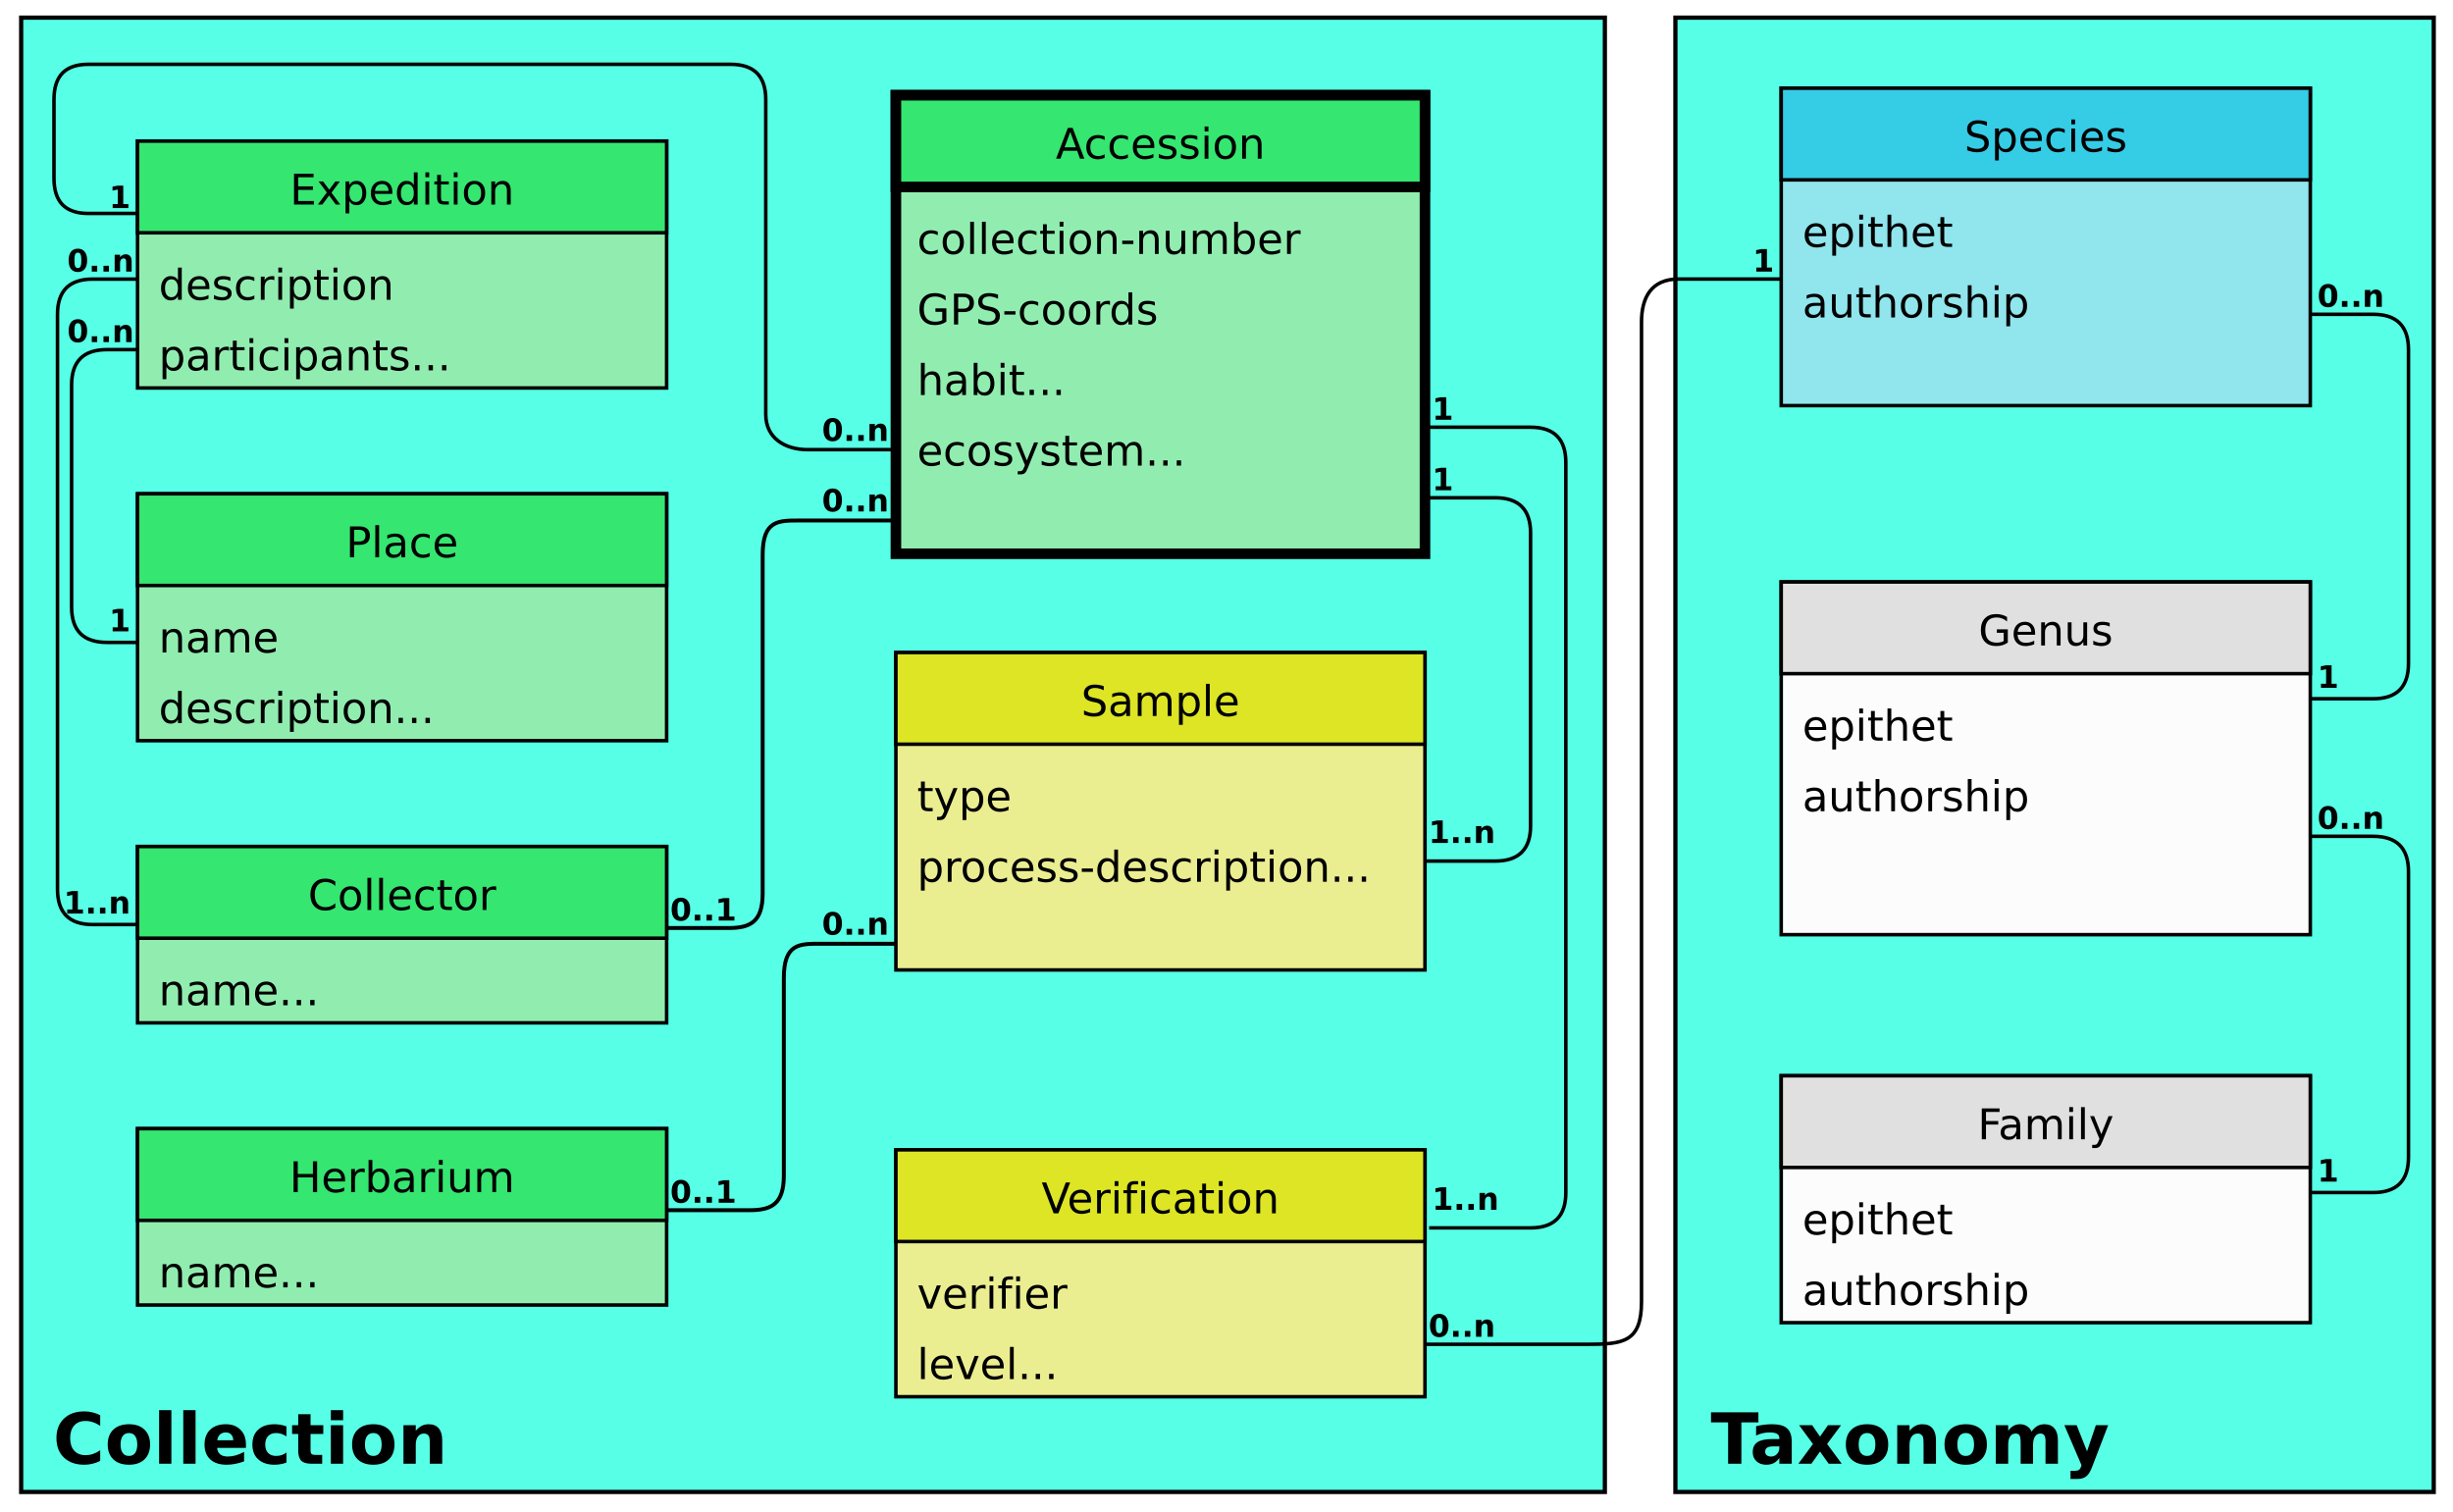
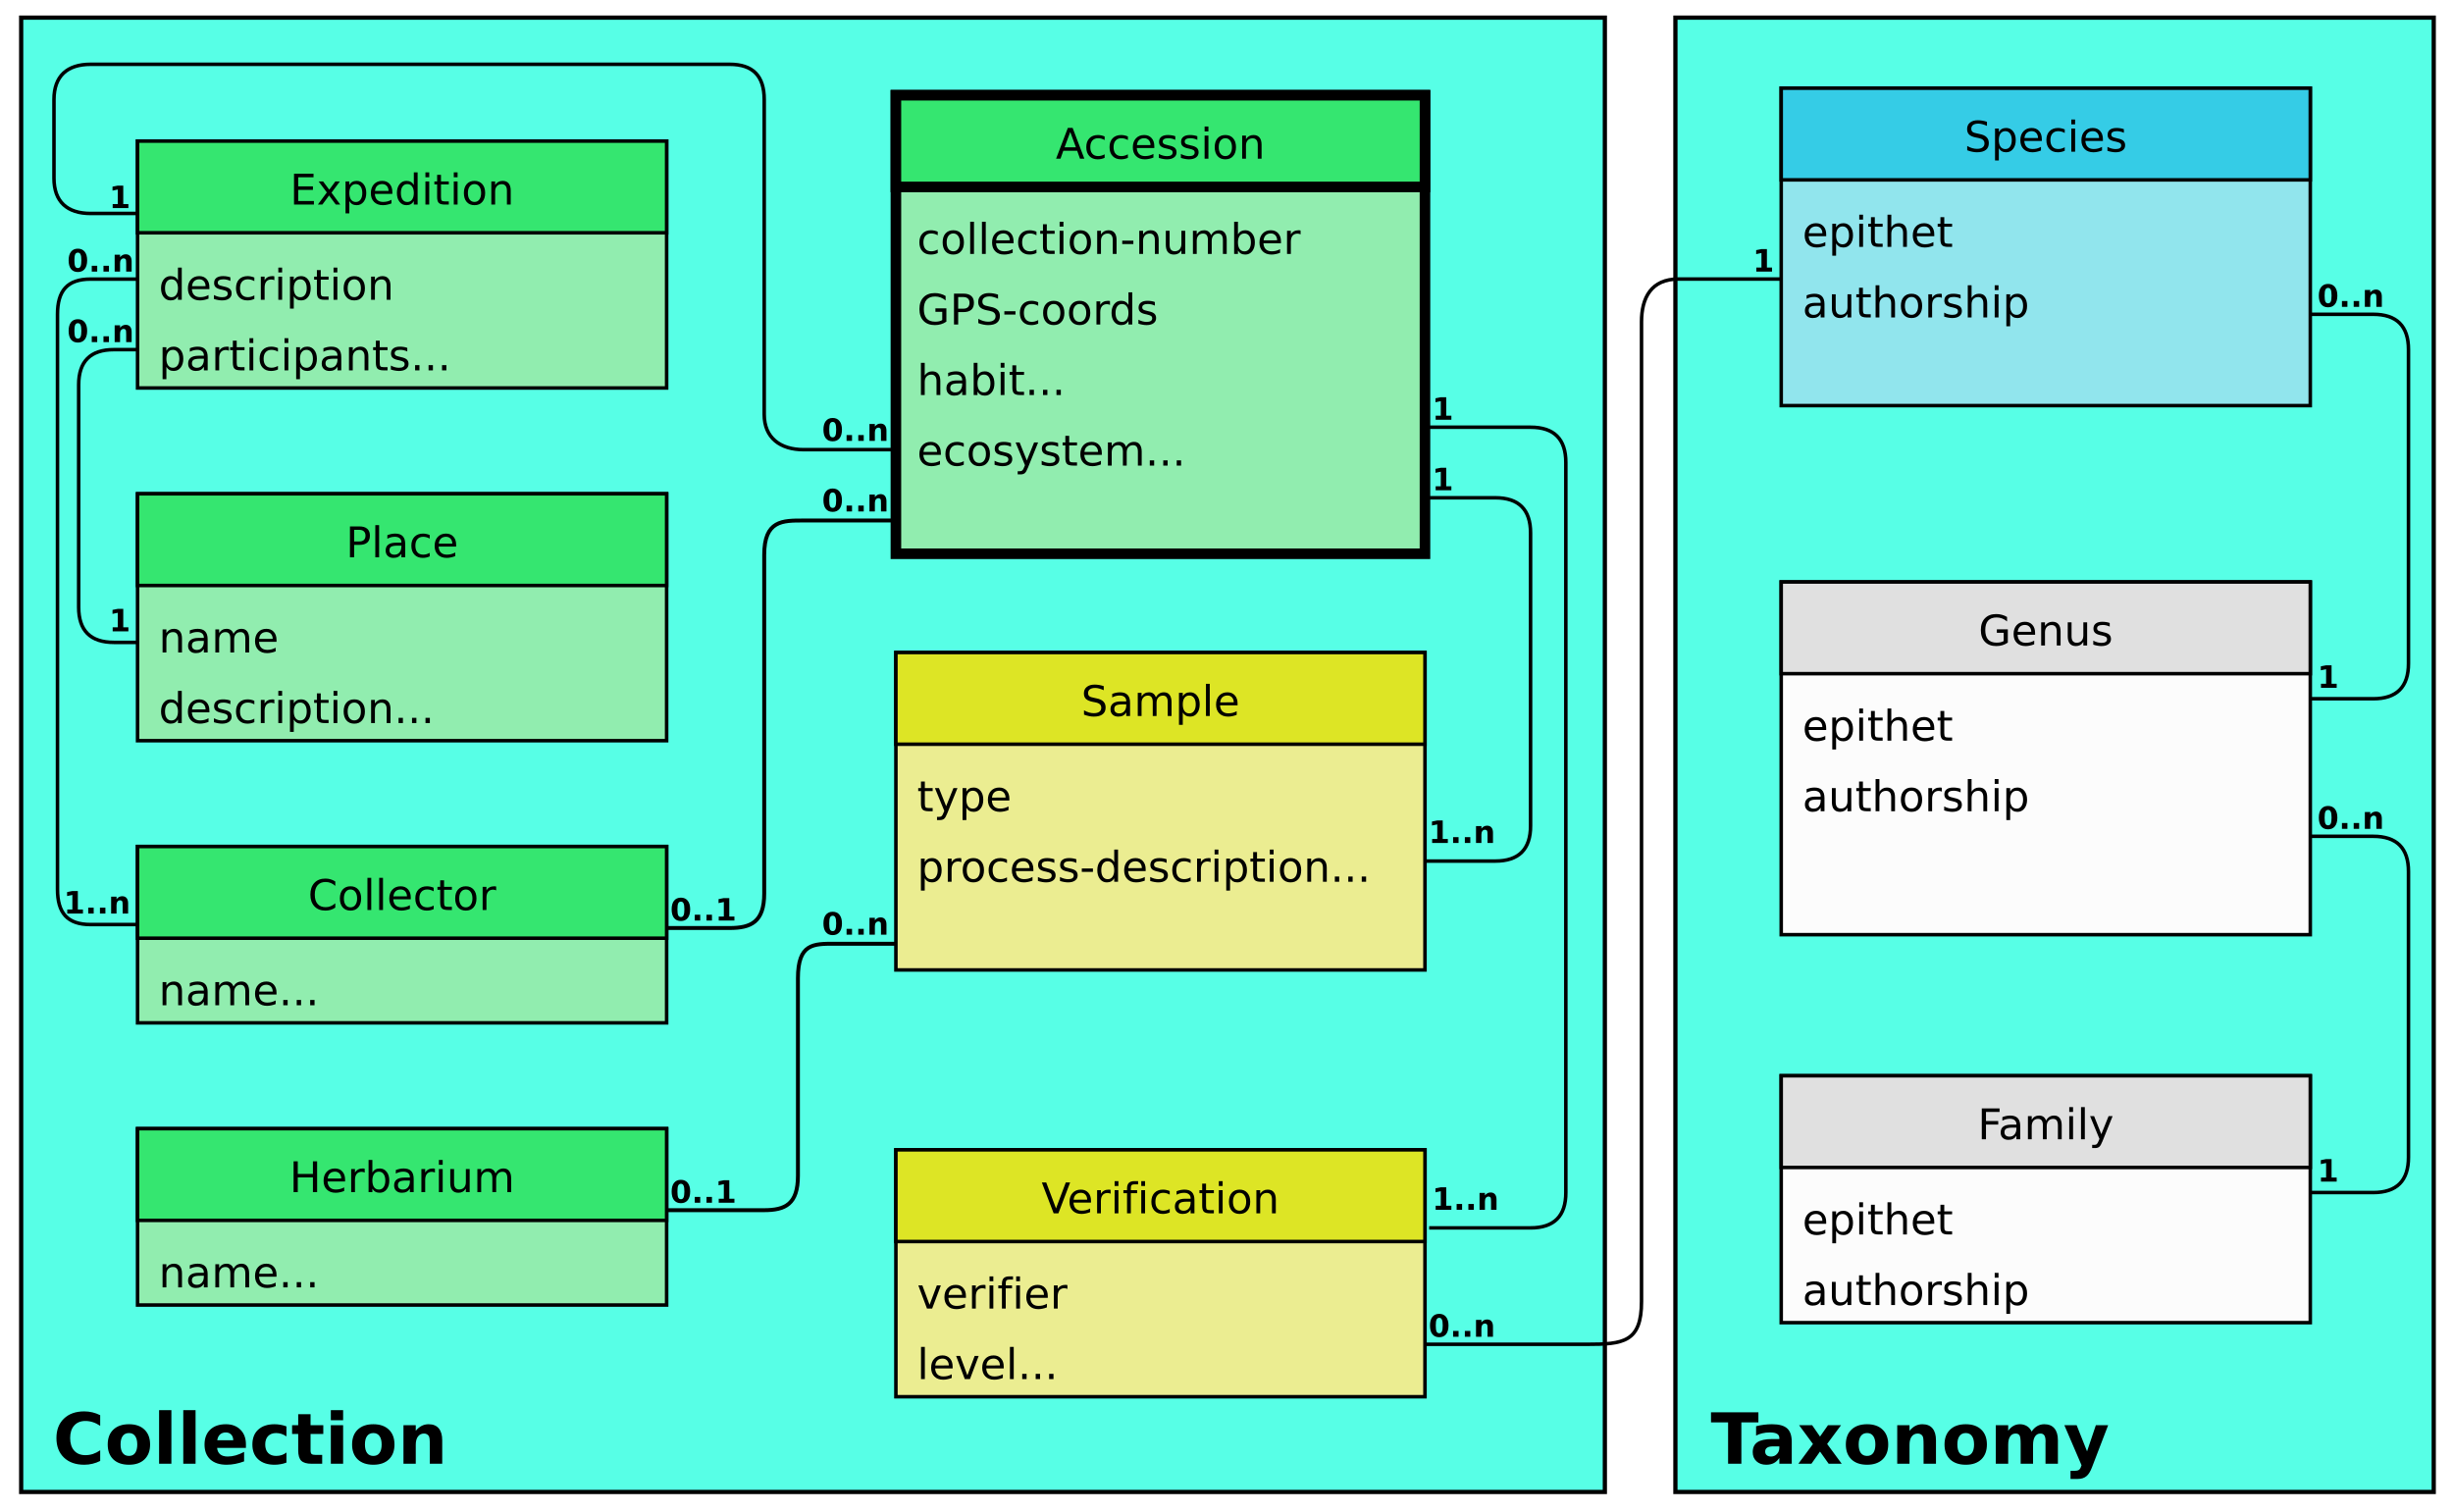
<svg xmlns="http://www.w3.org/2000/svg" version="1.1" width="695.46" height="428.611" id="svg4298">
  <defs id="defs4300" />
  <path d="m 6,5 449,0 L 455,423 6,423 z" id="rect-collection" style="color:#000000;fill:#57ffe6;fill-opacity:1;fill-rule:nonzero;stroke:#000000;stroke-width:1.2;stroke-opacity:1;visibility:visible;display:inline;overflow:visible;enable-background:accumulate" />
-   <path d="m 39.052,262.129 -12.75,0 c -6.667,0 -10,-3.333 -10,-10 l 0,-163 c 0,-6.667 3.333,-10 10,-10 l 13.634,0" id="path-accession-contact-2-9" style="fill:none;stroke:#000000;stroke-miterlimit:10" />
-   <path d="m 39.052,182.129 -8.75,0 c -6.667,0 -10,-3.333 -10,-10 l 0,-63 c 0,-6.667 3.333,-10 10,-10 l 9.634,0" id="path-accession-contact-2" style="fill:none;stroke:#000000;stroke-miterlimit:10" />
+   <path d="m 39.052,262.129 -13.348,0 c -6.667,0 -9.402,-3.333 -9.402,-10 l 0,-163 c 0,-6.667 2.735,-10 9.402,-10 l 14.232,0" id="path-accession-contact-2-9" style="fill:none;stroke:#000000;stroke-miterlimit:10" />
+   <path d="m 39.052,182.129 -6.75,0 c -6.667,0 -10,-3.333 -10,-10 l 0,-63 c 0,-6.667 3.333,-10 10,-10 l 7.634,0" id="path-accession-contact-2" style="fill:none;stroke:#000000;stroke-miterlimit:10" />
  <text x="15" y="415" id="text-collection" style="font-size:20px;font-style:normal;font-weight:bold;line-height:125%;font-family:DejaVu Sans">Collection</text>
  <g id="accession-group">
    <path d="m 254,27 150,0 0,130 -150,0 z" id="accession-block" style="color:#000000;fill:#91edaf;fill-opacity:1;fill-rule:nonzero;stroke:#000000;stroke-width:3;stroke-linecap:butt;stroke-linejoin:miter;stroke-miterlimit:4;stroke-opacity:1;stroke-dashoffset:0;marker:none;visibility:visible;display:inline;overflow:visible;enable-background:accumulate" />
    <path d="m 254,27 0,26 150,0 0,-26 z" id="accession-title" style="color:#000000;fill:#35e670;fill-opacity:1;fill-rule:nonzero;stroke:#000000;stroke-width:3;stroke-linecap:butt;stroke-linejoin:miter;stroke-miterlimit:10;stroke-opacity:1;stroke-dasharray:none;stroke-dashoffset:0;marker:none;visibility:visible;display:inline;overflow:visible;enable-background:accumulate" />
    <text x="329" y="45" id="text3443" style="font-size:12px;text-anchor:middle;fill:#000000;font-family:DejaVu Sans">Accession</text>
    <text x="260" y="72" id="text3445" style="font-size:12px;text-align:start;text-anchor:start;fill:#000000;font-family:DejaVu Sans">collection-number</text>
    <text x="260" y="112" id="text3447" style="font-size:12px;text-align:start;text-anchor:start;fill:#000000;font-family:DejaVu Sans">habit...</text>
    <text x="260" y="92" id="text3447-7" style="font-size:12px;text-align:start;text-anchor:start;fill:#000000;font-family:DejaVu Sans">GPS-coords</text>
    <text x="260" y="132" id="text3447-9" style="font-size:12px;text-align:start;text-anchor:start;fill:#000000;font-family:DejaVu Sans">ecosystem...</text>
  </g>
  <g id="expedition-group">
    <path d="m 39,40 150,0 0,70 -150,0 z" id="location-block" style="color:#000000;fill:#91edaf;fill-opacity:1;fill-rule:nonzero;stroke:#000000;stroke-width:1;stroke-linecap:butt;stroke-linejoin:miter;stroke-miterlimit:4;stroke-opacity:1;stroke-dasharray:none;stroke-dashoffset:0;marker:none;visibility:visible;display:inline;overflow:visible;enable-background:accumulate" />
    <path d="m 39,40 0,26 150,0 0,-26 z" id="location-title" style="color:#000000;fill:#35e670;fill-opacity:1;fill-rule:nonzero;stroke:#000000;stroke-width:1;stroke-linecap:butt;stroke-linejoin:miter;stroke-miterlimit:10;stroke-opacity:1;stroke-dasharray:none;stroke-dashoffset:0;marker:none;visibility:visible;display:inline;overflow:visible;enable-background:accumulate" />
    <text x="114" y="58" id="text4558" style="font-size:12px;text-anchor:middle;fill:#000000;font-family:DejaVu Sans">Expedition</text>
    <text x="45" y="85" id="text3426" style="font-size:12px;text-align:start;text-anchor:start;fill:#000000;font-family:DejaVu Sans">description</text>
    <text x="45" y="105" id="text4586-8-0" style="font-size:12px;text-align:start;text-anchor:start;fill:#000000;font-family:DejaVu Sans">participants...</text>
  </g>
  <g id="place-group">
    <path d="m 39,140 150,0 0,70 -150,0 z" id="location-block-6" style="color:#000000;fill:#91edaf;fill-opacity:1;fill-rule:nonzero;stroke:#000000;stroke-width:1;stroke-linecap:butt;stroke-linejoin:miter;stroke-miterlimit:4;stroke-opacity:1;stroke-dasharray:none;stroke-dashoffset:0;marker:none;visibility:visible;display:inline;overflow:visible;enable-background:accumulate" />
    <path d="m 39,140 0,26 150,0 0,-26 z" id="location-title-7" style="color:#000000;fill:#35e670;fill-opacity:1;fill-rule:nonzero;stroke:#000000;stroke-width:1;stroke-linecap:butt;stroke-linejoin:miter;stroke-miterlimit:10;stroke-opacity:1;stroke-dasharray:none;stroke-dashoffset:0;marker:none;visibility:visible;display:inline;overflow:visible;enable-background:accumulate" />
    <text x="114" y="158" id="text4558-5" style="font-size:12px;text-anchor:middle;fill:#000000;font-family:DejaVu Sans">Place</text>
    <text x="45" y="185" id="text4586-8-3" style="font-size:12px;text-align:start;text-anchor:start;fill:#000000;font-family:DejaVu Sans">name</text>
    <text x="45" y="205" id="text3426-5" style="font-size:12px;text-align:start;text-anchor:start;fill:#000000;font-family:DejaVu Sans">description...</text>
  </g>
  <g id="sample-group">
    <path d="m 254,185 150,0 0,90 -150,0 z" id="contact-block" style="color:#000000;fill:#ebed91;fill-opacity:1;fill-rule:nonzero;stroke:#000000;stroke-width:1;stroke-linecap:butt;stroke-linejoin:miter;stroke-miterlimit:4;stroke-opacity:1;stroke-dasharray:none;stroke-dashoffset:0;marker:none;visibility:visible;display:inline;overflow:visible;enable-background:accumulate" />
    <path d="m 254,185 0,26 150,0 0,-26 z" id="path3432" style="color:#000000;fill:#dde525;fill-opacity:1;fill-rule:nonzero;stroke:#000000;stroke-width:1;stroke-linecap:butt;stroke-linejoin:miter;stroke-miterlimit:10;stroke-opacity:1;stroke-dasharray:none;stroke-dashoffset:0;marker:none;visibility:visible;display:inline;overflow:visible;enable-background:accumulate" />
    <text x="329" y="203" id="text3434" style="font-size:12px;text-anchor:middle;fill:#000000;font-family:DejaVu Sans">Sample</text>
    <text x="260" y="230" id="text3438" style="font-size:12px;text-align:start;text-anchor:start;fill:#000000;font-family:DejaVu Sans">type</text>
    <text x="260" y="250" id="text3438-1" style="font-size:12px;text-align:start;text-anchor:start;fill:#000000;font-family:DejaVu Sans">process-description...</text>
  </g>
  <g id="verification-group">
    <path d="m 254,326 150,0 0,70 -150,0 z" id="path3450" style="fill:#ebed91;fill-opacity:1;stroke:#000000" />
    <path d="m 254,326 0,26 150,0 0,-26 z" id="path3452" style="fill:#dde525;stroke:#000000;stroke-miterlimit:10" />
    <text x="329" y="344" id="text3454" style="font-size:12px;text-anchor:middle;fill:#000000;font-family:DejaVu Sans">Verification</text>
    <text x="260" y="371" id="text3456" style="font-size:12px;text-align:start;text-anchor:start;fill:#000000;font-family:DejaVu Sans">verifier</text>
    <text x="260" y="391" id="text3458" style="font-size:12px;text-align:start;text-anchor:start;fill:#000000;font-family:DejaVu Sans">level...</text>
  </g>
  <g id="collector-group">
    <path d="m 39,240 150,0 0,50 -150,0 z" id="planting-block-8" style="color:#000000;fill:#91edaf;fill-opacity:1;fill-rule:nonzero;stroke:#000000;stroke-width:1;stroke-linecap:butt;stroke-linejoin:miter;stroke-miterlimit:4;stroke-opacity:1;stroke-dasharray:none;stroke-dashoffset:0;marker:none;visibility:visible;display:inline;overflow:visible;enable-background:accumulate" />
    <path d="m 39,240 0,26 150,0 0,-26 z" id="planting-title-9" style="color:#000000;fill:#35e670;fill-opacity:1;fill-rule:nonzero;stroke:#000000;stroke-width:1;stroke-linecap:butt;stroke-linejoin:miter;stroke-miterlimit:10;stroke-opacity:1;stroke-dasharray:none;stroke-dashoffset:0;marker:none;visibility:visible;display:inline;overflow:visible;enable-background:accumulate" />
    <text x="114" y="258" id="text4492-7" style="font-size:12px;text-anchor:middle;fill:#000000;font-family:DejaVu Sans">Collector</text>
    <text x="45" y="285" id="text3417-3" style="font-size:12px;text-align:start;text-anchor:start;fill:#000000;font-family:DejaVu Sans">name...</text>
  </g>
  <g id="herbarium-group">
    <path d="m 39,320 150,0 0,50 -150,0 z" id="planting-block" style="color:#000000;fill:#91edaf;fill-opacity:1;fill-rule:nonzero;stroke:#000000;stroke-width:1;stroke-linecap:butt;stroke-linejoin:miter;stroke-miterlimit:4;stroke-opacity:1;stroke-dasharray:none;stroke-dashoffset:0;marker:none;visibility:visible;display:inline;overflow:visible;enable-background:accumulate" />
    <path d="m 39,320 0,26 150,0 0,-26 z" id="planting-title" style="color:#000000;fill:#35e670;fill-opacity:1;fill-rule:nonzero;stroke:#000000;stroke-width:1;stroke-linecap:butt;stroke-linejoin:miter;stroke-miterlimit:10;stroke-opacity:1;stroke-dasharray:none;stroke-dashoffset:0;marker:none;visibility:visible;display:inline;overflow:visible;enable-background:accumulate" />
    <text x="114" y="338" id="text4492" style="font-size:12px;text-anchor:middle;fill:#000000;font-family:DejaVu Sans">Herbarium</text>
    <text x="45" y="365" id="text3417" style="font-size:12px;text-align:start;text-anchor:start;fill:#000000;font-family:DejaVu Sans">name...</text>
  </g>
  <text x="252" y="125" id="text3044-2" style="font-size:8.75px;font-weight:bold;text-anchor:end;font-family:DejaVu Sans">0..n</text>
  <text x="405" y="239" id="text4012" style="font-size:8.75px;font-weight:bold;text-anchor:start;font-family:DejaVu Sans">1..n</text>
  <text x="37" y="59" id="text4015" style="font-size:8.75px;font-weight:bold;text-anchor:end;font-family:DejaVu Sans">1</text>
  <text x="190" y="341" id="text3040" style="font-size:8.75px;font-weight:bold;text-anchor:start;font-family:DejaVu Sans">0..1</text>
-   <path d="m 253.106,127.49 -24,0 c -6.667,0 -12,-3.333 -12,-10 l 0,-89.259 c 0,-6.667 -3.333,-10 -10,-10 l -182,0 c -6.667,0 -9.803,3.333 -9.803,10 l 0,22.29 c 0,6.667 3.136,10 9.803,10 l 14,0" id="path-planting-location" style="color:#000000;fill:none;stroke:#000000;stroke-width:1;stroke-linecap:butt;stroke-linejoin:miter;stroke-miterlimit:10;stroke-opacity:1;stroke-dasharray:none;stroke-dashoffset:0;marker:none;visibility:visible;display:inline;overflow:visible;enable-background:accumulate" />
+   <path d="m 253.106,127.49 -25.218,0 c -6.667,0 -11.222,-3.333 -11.222,-10 l 0,-89.259 c 0,-6.667 -3.156,-10 -9.823,-10 l -181.139,0 c -6.667,0 -10.401,3.333 -10.401,10 l 0,22.29 c 0,6.667 3.735,10 10.401,10 l 13.402,0" id="path-planting-location" style="color:#000000;fill:none;stroke:#000000;stroke-width:1;stroke-linecap:butt;stroke-linejoin:miter;stroke-miterlimit:10;stroke-opacity:1;stroke-dasharray:none;stroke-dashoffset:0;marker:none;visibility:visible;display:inline;overflow:visible;enable-background:accumulate" />
  <text x="37" y="179" id="text4015-6" style="font-size:8.75px;font-weight:bold;text-anchor:end;font-family:DejaVu Sans">1</text>
  <text x="38" y="97" id="text3044-9" style="font-size:8.75px;font-weight:bold;text-anchor:end;font-family:DejaVu Sans">0..n</text>
  <g transform="translate(4,258)" id="g4518">
-     <path d="m 185.366,85.111 c 0,0 17.165,0 23.215,0 6.049,0 9.646,-1.673 9.646,-9.788 l 0,-55.967 c 0,-9.894 4.402,-9.785 10.444,-9.785 6.042,0 21.358,0 21.358,0" id="path-accession-planting-3" style="color:#000000;fill:none;stroke:#000000;stroke-width:1.111;stroke-linecap:butt;stroke-linejoin:miter;stroke-miterlimit:10;stroke-opacity:1;stroke-dasharray:none;stroke-dashoffset:0;marker:none;visibility:visible;display:inline;overflow:visible;enable-background:accumulate" />
+     <path d="m 185.366,85.111 c 0,0 21.165,0 27.215,0 6.049,0 9.646,-1.673 9.646,-9.788 l 0,-55.967 c 0,-9.894 4.402,-9.785 10.444,-9.785 6.042,0 17.358,0 17.358,0" id="path-accession-planting-3" style="color:#000000;fill:none;stroke:#000000;stroke-width:1.111;stroke-linecap:butt;stroke-linejoin:miter;stroke-miterlimit:10;stroke-opacity:1;stroke-dasharray:none;stroke-dashoffset:0;marker:none;visibility:visible;display:inline;overflow:visible;enable-background:accumulate" />
  </g>
  <text x="406" y="343" id="text3038" style="font-size:8.75px;font-weight:bold;text-anchor:start;font-family:DejaVu Sans">1..n</text>
  <path d="m 403.674,244.129 20.263,0 c 6.667,0 10,-3.333 10,-10 l 0,-83 c 0,-6.667 -3.333,-10 -10,-10 l -19.634,0" id="path-accession-contact-2-2" style="fill:none;stroke:#000000;stroke-miterlimit:10" />
  <path d="m 405.186,348.129 28.75,0 c 6.667,0 10,-3.333 10,-10 l 0,-207 c 0,-6.667 -3.333,-10 -10,-10 l -29.634,0" id="path-accession-contact-2-2-3" style="fill:none;stroke:#000000;stroke-miterlimit:10" />
  <text x="405" y="379" id="text4012-7" style="font-size:8.75px;font-weight:bold;text-anchor:start;font-family:DejaVu Sans">0..n</text>
  <text x="406" y="139" id="text3040-5" style="font-size:8.75px;font-weight:bold;text-anchor:start;font-family:DejaVu Sans">1</text>
  <text x="406" y="119" id="text3040-5-9" style="font-size:8.75px;font-weight:bold;text-anchor:start;font-family:DejaVu Sans">1</text>
  <text x="252" y="265" id="text3044-2-2" style="font-size:8.75px;font-weight:bold;text-anchor:end;font-family:DejaVu Sans">0..n</text>
  <g transform="translate(4.000001,178)" id="g4518-6">
-     <path d="m 185.366,85.111 c 0,0 11.165,0 17.215,0 6.049,0 9.646,-1.673 9.646,-9.788 l 0,-95.967 c 0,-9.894 4.402,-9.785 10.444,-9.785 6.042,0 27.358,0 27.358,0" id="path-accession-planting-3-1" style="color:#000000;fill:none;stroke:#000000;stroke-width:1.111;stroke-linecap:butt;stroke-linejoin:miter;stroke-miterlimit:10;stroke-opacity:1;stroke-dasharray:none;stroke-dashoffset:0;marker:none;visibility:visible;display:inline;overflow:visible;enable-background:accumulate" />
+     <path d="m 185.366,85.111 c 0,0 11.428,0 17.477,0 6.049,0 9.823,-1.673 9.823,-9.788 l 0,-95.967 c 0,-9.894 5.18,-9.785 11.222,-9.785 6.042,0 26.14,0 26.14,0" id="path-accession-planting-3-1" style="color:#000000;fill:none;stroke:#000000;stroke-width:1.111;stroke-linecap:butt;stroke-linejoin:miter;stroke-miterlimit:10;stroke-opacity:1;stroke-dasharray:none;stroke-dashoffset:0;marker:none;visibility:visible;display:inline;overflow:visible;enable-background:accumulate" />
  </g>
  <text x="252" y="145" id="text3044-2-2-2" style="font-size:8.75px;font-weight:bold;text-anchor:end;font-family:DejaVu Sans">0..n</text>
  <text x="190" y="261" id="text3040-9" style="font-size:8.75px;font-weight:bold;text-anchor:start;font-family:DejaVu Sans">0..1</text>
  <g transform="translate(475,5)" id="taxonomy-container">
    <path d="m 0,0 215,0 0,418 -215,0 z" id="rect-taxonomy" style="color:#000000;fill:#57ffe6;fill-opacity:1;fill-rule:nonzero;stroke:#000000;stroke-width:1.2;stroke-opacity:1;visibility:visible;display:inline;overflow:visible;enable-background:accumulate" />
    <text x="10" y="410" id="text3821" style="font-size:20px;font-style:normal;font-weight:bold;line-height:125%;font-family:DejaVu Sans">Taxonomy</text>
    <g transform="translate(30,20)" id="species-group">
      <path d="M 0,0 150,0 150,90 0,90 z" id="species-block" style="fill:#91e5ed;fill-opacity:1;stroke:#000000;stroke-width:1;stroke-opacity:1" />
      <path d="m 0,0 0,26 150,0 0,-26 z" id="species-title" style="color:#000000;fill:#35cce6;fill-opacity:1;fill-rule:nonzero;stroke:#000000;stroke-width:1;stroke-linecap:butt;stroke-linejoin:miter;stroke-miterlimit:10;stroke-opacity:1;stroke-dasharray:none;stroke-dashoffset:0;marker:none;visibility:visible;display:inline;overflow:visible;enable-background:accumulate" />
      <text x="75" y="18" id="text3826" style="font-size:12px;text-anchor:middle;fill:#000000;font-family:DejaVu Sans">Species</text>
      <text x="6" y="45" id="text3828" style="font-size:12px;text-align:start;fill:#000000;font-family:DejaVu Sans">epithet</text>
      <text x="6" y="65" id="text3830" style="font-size:12px;text-align:start;fill:#000000;font-family:DejaVu Sans">authorship</text>
    </g>
    <g transform="translate(30,160)" id="genus-group">
      <path d="m 0,0 150,0 0,100 -150,0 z" id="genus-block" style="fill:#fcfcfc;fill-opacity:1;stroke:#000000" />
      <path d="m 0,0 0,26 150,0 0,-26 z" id="genus-title" style="fill:#e0e0e0;stroke:#000000;stroke-miterlimit:10" />
      <text x="75" y="18" id="text3835" style="font-size:12px;text-anchor:middle;fill:#000000;font-family:DejaVu Sans">Genus</text>
      <text x="6" y="45" id="text3837" style="font-size:12px;text-align:start;fill:#000000;font-family:DejaVu Sans">epithet</text>
      <text x="6" y="65" id="text3839" style="font-size:12px;text-align:start;fill:#000000;font-family:DejaVu Sans">authorship</text>
    </g>
    <g transform="translate(30,300)" id="family-group">
      <path d="M 0,0 150,0 150,70 0,70 z" id="family-block" style="fill:#fcfcfc;fill-opacity:1;stroke:#000000" />
      <path d="m 0,0 0,26 150,0 0,-26 z" id="family-title" style="fill:#e0e0e0;fill-opacity:1;stroke:#000000;stroke-width:1;stroke-opacity:1" />
      <text x="75" y="18" id="text3844" style="font-size:12px;text-anchor:middle;fill:#000000;font-family:DejaVu Sans">Family</text>
      <text x="6" y="45" id="text3846" style="font-size:12px;text-align:start;fill:#000000;font-family:DejaVu Sans">epithet</text>
      <text x="6" y="65" id="text3545" style="font-size:12px;text-align:start;fill:#000000;font-family:DejaVu Sans">authorship</text>
    </g>
    <text x="28" y="72" id="text3311" style="font-size:8.75px;font-weight:bold;text-anchor:end;font-family:DejaVu Sans">1</text>
    <text x="182" y="82" id="text3313" style="font-size:8.75px;font-weight:bold;text-anchor:start;font-family:DejaVu Sans">0..n</text>
    <text x="182" y="190" id="text3315" style="font-size:8.75px;font-weight:bold;text-anchor:start;font-family:DejaVu Sans">1</text>
    <text x="182" y="230" id="text3317" style="font-size:8.75px;font-weight:bold;text-anchor:start;font-family:DejaVu Sans">0..n</text>
    <text x="182" y="330" id="text3319" style="font-size:8.75px;font-weight:bold;text-anchor:start;font-family:DejaVu Sans">1</text>
  </g>
  <path d="m 403.991,381.134 45.875,0 c 10.355,0 15.527,-0.564 15.527,-12.14 l 0,-277.743 c 0,-6.863 2.782,-12.14 10.473,-12.14 l 28.822,0" id="path4428-9" style="fill:none;stroke:#000000;stroke-miterlimit:10" />
  <path d="m 654.837,237.111 18,0 c 6.667,0 10,3.333 10,10 l 0,81 c 0,6.667 -3.333,10 -10,10 l -18,0" id="path4722" style="fill:none;stroke:#000000;stroke-miterlimit:10" />
  <path d="m 654.837,89.111 18,0 c 6.667,0 10,3.333 10,10 l 0,89 c 0,6.667 -3.333,10 -10,10 l -18,0" id="path4722-6" style="fill:none;stroke:#000000;stroke-miterlimit:10" />
  <text x="37" y="259" id="text4015-6-2" style="font-size:8.75px;font-weight:bold;text-anchor:end;font-family:DejaVu Sans">1..n</text>
  <text x="38" y="77" id="text3044-9-1" style="font-size:8.75px;font-weight:bold;text-anchor:end;font-family:DejaVu Sans">0..n</text>
</svg>
